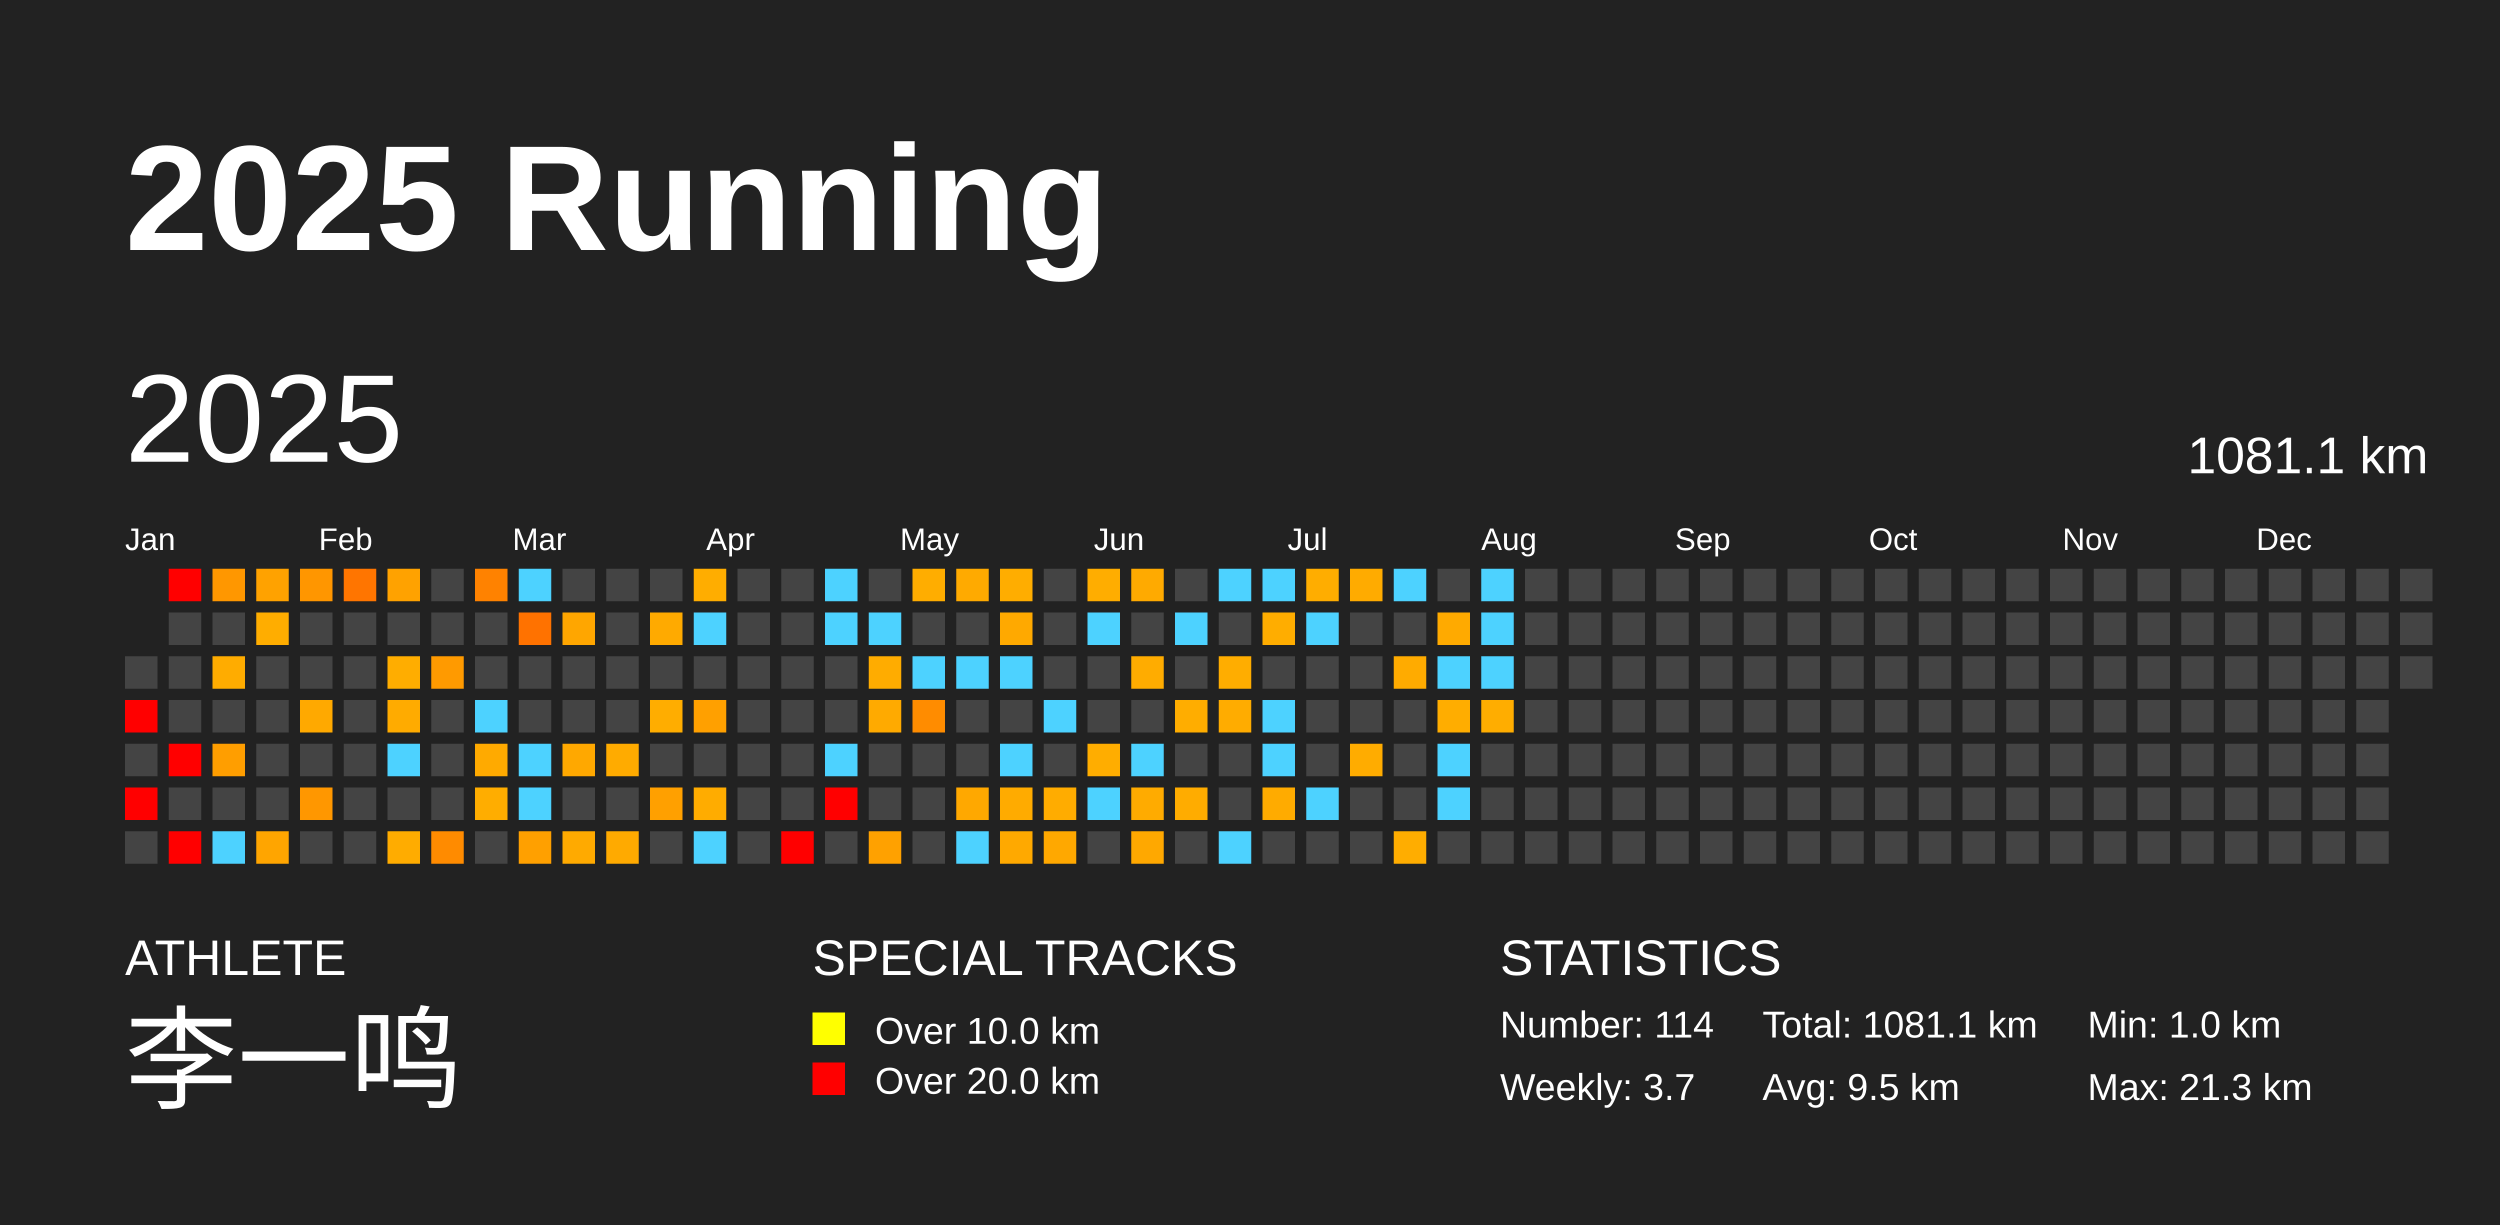
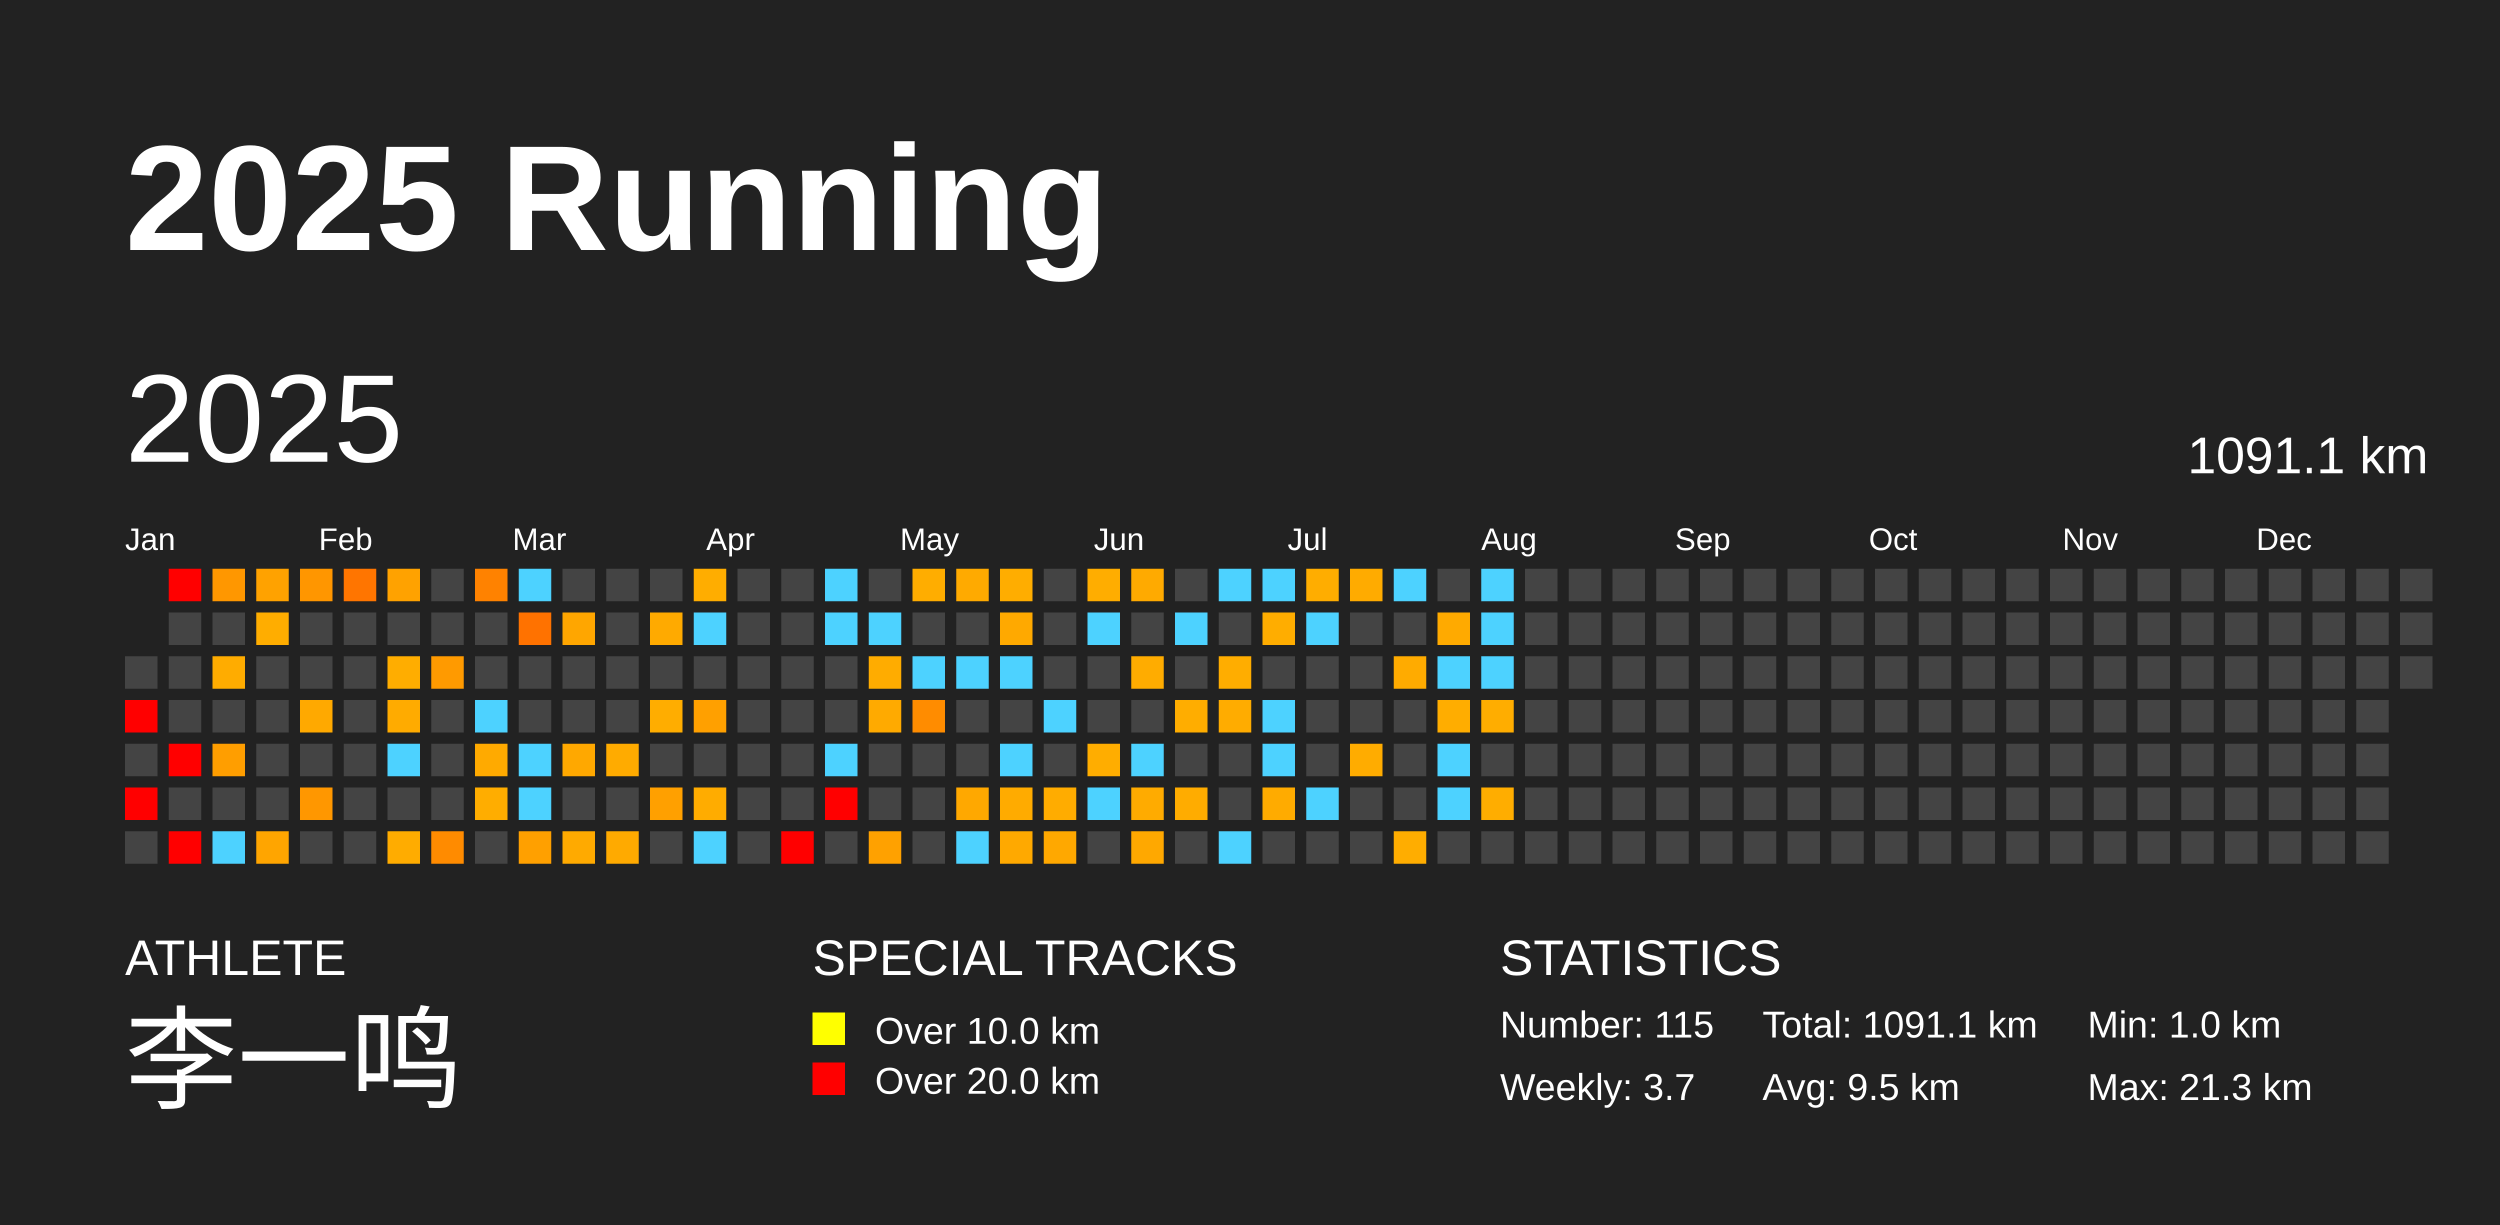
<svg xmlns="http://www.w3.org/2000/svg" baseProfile="full" height="98mm" version="1.1" viewBox="0,0,200,98" width="200mm">
  <defs />
  <rect fill="#222222" height="98" width="200" x="0" y="0" />
  <text fill="#FFFFFF" style="font-size:12px; font-family:Arial; font-weight:bold;" x="10" y="20">2025 Running</text>
  <text fill="#FFFFFF" style="font-size:4px; font-family:Arial" x="10" y="78">ATHLETE</text>
  <text fill="#FFFFFF" style="font-size:9px; font-family:Arial" x="10" y="88">李一鸣</text>
  <text fill="#FFFFFF" style="font-size:4px; font-family:Arial" x="65" y="78">SPECIAL TRACKS</text>
  <rect fill="yellow" height="2.6" width="2.6" x="65" y="81" />
  <text fill="#FFFFFF" style="font-size:3px; font-family:Arial" x="70" y="83.5">Over 10.0 km</text>
  <rect fill="red" height="2.6" width="2.6" x="65" y="85" />
  <text fill="#FFFFFF" style="font-size:3px; font-family:Arial" x="70" y="87.5">Over 20.0 km</text>
  <text fill="#FFFFFF" style="font-size:4px; font-family:Arial" x="120" y="78">STATISTICS</text>
-   <text fill="#FFFFFF" style="font-size:3px; font-family:Arial" x="120" y="83">Number: 114</text>
+   <text fill="#FFFFFF" style="font-size:3px; font-family:Arial" x="120" y="83">Number: 115</text>
  <text fill="#FFFFFF" style="font-size:3px; font-family:Arial" x="120" y="88">Weekly: 3.7</text>
-   <text fill="#FFFFFF" style="font-size:3px; font-family:Arial" x="141" y="83">Total: 1081.1 km</text>
+   <text fill="#FFFFFF" style="font-size:3px; font-family:Arial" x="141" y="83">Total: 1091.1 km</text>
  <text fill="#FFFFFF" style="font-size:3px; font-family:Arial" x="141" y="88">Avg: 9.5 km</text>
  <text fill="#FFFFFF" style="font-size:3px; font-family:Arial" x="167" y="83">Min: 1.0 km</text>
  <text fill="#FFFFFF" style="font-size:3px; font-family:Arial" x="167" y="88">Max: 21.3 km</text>
  <text dominant-baseline="hanging" fill="#FFFFFF" style="font-size:10.0px; font-family:Arial;" x="10" y="30">2025</text>
-   <text dominant-baseline="hanging" fill="#FFFFFF" style="font-size:4.125px; font-family:Arial;" x="175" y="35">1081.1 km</text>
+   <text dominant-baseline="hanging" fill="#FFFFFF" style="font-size:4.125px; font-family:Arial;" x="175" y="35">1091.1 km</text>
  <text fill="#FFFFFF" style="font-size:2.5px; font-family:Arial" x="10.0" y="44">Jan</text>
  <text fill="#FFFFFF" style="font-size:2.5px; font-family:Arial" x="25.5" y="44">Feb</text>
  <text fill="#FFFFFF" style="font-size:2.5px; font-family:Arial" x="41.0" y="44">Mar</text>
  <text fill="#FFFFFF" style="font-size:2.5px; font-family:Arial" x="56.5" y="44">Apr</text>
  <text fill="#FFFFFF" style="font-size:2.5px; font-family:Arial" x="72.0" y="44">May</text>
  <text fill="#FFFFFF" style="font-size:2.5px; font-family:Arial" x="87.5" y="44">Jun</text>
  <text fill="#FFFFFF" style="font-size:2.5px; font-family:Arial" x="103.0" y="44">Jul</text>
  <text fill="#FFFFFF" style="font-size:2.5px; font-family:Arial" x="118.5" y="44">Aug</text>
  <text fill="#FFFFFF" style="font-size:2.5px; font-family:Arial" x="134.0" y="44">Sep</text>
  <text fill="#FFFFFF" style="font-size:2.5px; font-family:Arial" x="149.5" y="44">Oct</text>
  <text fill="#FFFFFF" style="font-size:2.5px; font-family:Arial" x="165.0" y="44">Nov</text>
  <text fill="#FFFFFF" style="font-size:2.5px; font-family:Arial" x="180.5" y="44">Dec</text>
  <rect fill="#444444" height="2.6" width="2.6" x="10.0" y="52.5" />
  <rect fill="red" height="2.6" width="2.6" x="10.0" y="56.0" />
  <rect fill="#444444" height="2.6" width="2.6" x="10.0" y="59.5" />
  <rect fill="red" height="2.6" width="2.6" x="10.0" y="63.0" />
  <rect fill="#444444" height="2.6" width="2.6" x="10.0" y="66.5" />
  <rect fill="red" height="2.6" width="2.6" x="13.5" y="45.5" />
  <rect fill="#444444" height="2.6" width="2.6" x="13.5" y="49.0" />
  <rect fill="#444444" height="2.6" width="2.6" x="13.5" y="52.5" />
  <rect fill="#444444" height="2.6" width="2.6" x="13.5" y="56.0" />
  <rect fill="red" height="2.6" width="2.6" x="13.5" y="59.5" />
  <rect fill="#444444" height="2.6" width="2.6" x="13.5" y="63.0" />
  <rect fill="red" height="2.6" width="2.6" x="13.5" y="66.5" />
  <rect fill="#ff9700" height="2.6" width="2.6" x="17.0" y="45.5" />
  <rect fill="#444444" height="2.6" width="2.6" x="17.0" y="49.0" />
  <rect fill="#ffac00" height="2.6" width="2.6" x="17.0" y="52.5" />
  <rect fill="#444444" height="2.6" width="2.6" x="17.0" y="56.0" />
  <rect fill="#ff9e00" height="2.6" width="2.6" x="17.0" y="59.5" />
  <rect fill="#444444" height="2.6" width="2.6" x="17.0" y="63.0" />
  <rect fill="#4dd2ff" height="2.6" width="2.6" x="17.0" y="66.5" />
  <rect fill="#ffa200" height="2.6" width="2.6" x="20.5" y="45.5" />
  <rect fill="#ffad00" height="2.6" width="2.6" x="20.5" y="49.0" />
  <rect fill="#444444" height="2.6" width="2.6" x="20.5" y="52.5" />
  <rect fill="#444444" height="2.6" width="2.6" x="20.5" y="56.0" />
  <rect fill="#444444" height="2.6" width="2.6" x="20.5" y="59.5" />
  <rect fill="#444444" height="2.6" width="2.6" x="20.5" y="63.0" />
  <rect fill="#ffa500" height="2.6" width="2.6" x="20.5" y="66.5" />
  <rect fill="#ff9600" height="2.6" width="2.6" x="24.0" y="45.5" />
  <rect fill="#444444" height="2.6" width="2.6" x="24.0" y="49.0" />
  <rect fill="#444444" height="2.6" width="2.6" x="24.0" y="52.5" />
  <rect fill="#ffa900" height="2.6" width="2.6" x="24.0" y="56.0" />
  <rect fill="#444444" height="2.6" width="2.6" x="24.0" y="59.5" />
  <rect fill="#ff9700" height="2.6" width="2.6" x="24.0" y="63.0" />
  <rect fill="#444444" height="2.6" width="2.6" x="24.0" y="66.5" />
  <rect fill="#ff7500" height="2.6" width="2.6" x="27.5" y="45.5" />
  <rect fill="#444444" height="2.6" width="2.6" x="27.5" y="49.0" />
  <rect fill="#444444" height="2.6" width="2.6" x="27.5" y="52.5" />
  <rect fill="#444444" height="2.6" width="2.6" x="27.5" y="56.0" />
  <rect fill="#444444" height="2.6" width="2.6" x="27.5" y="59.5" />
  <rect fill="#444444" height="2.6" width="2.6" x="27.5" y="63.0" />
  <rect fill="#444444" height="2.6" width="2.6" x="27.5" y="66.5" />
  <rect fill="#ffa200" height="2.6" width="2.6" x="31.0" y="45.5" />
  <rect fill="#444444" height="2.6" width="2.6" x="31.0" y="49.0" />
  <rect fill="#ffad00" height="2.6" width="2.6" x="31.0" y="52.5" />
  <rect fill="#ffab00" height="2.6" width="2.6" x="31.0" y="56.0" />
  <rect fill="#4dd2ff" height="2.6" width="2.6" x="31.0" y="59.5" />
  <rect fill="#444444" height="2.6" width="2.6" x="31.0" y="63.0" />
  <rect fill="#ffac00" height="2.6" width="2.6" x="31.0" y="66.5" />
  <rect fill="#444444" height="2.6" width="2.6" x="34.5" y="45.5" />
  <rect fill="#444444" height="2.6" width="2.6" x="34.5" y="49.0" />
  <rect fill="#ff9a00" height="2.6" width="2.6" x="34.5" y="52.5" />
  <rect fill="#444444" height="2.6" width="2.6" x="34.5" y="56.0" />
  <rect fill="#444444" height="2.6" width="2.6" x="34.5" y="59.5" />
  <rect fill="#444444" height="2.6" width="2.6" x="34.5" y="63.0" />
  <rect fill="#ff8b00" height="2.6" width="2.6" x="34.5" y="66.5" />
  <rect fill="#ff8200" height="2.6" width="2.6" x="38.0" y="45.5" />
  <rect fill="#444444" height="2.6" width="2.6" x="38.0" y="49.0" />
  <rect fill="#444444" height="2.6" width="2.6" x="38.0" y="52.5" />
  <rect fill="#4dd2ff" height="2.6" width="2.6" x="38.0" y="56.0" />
  <rect fill="#ffaa00" height="2.6" width="2.6" x="38.0" y="59.5" />
  <rect fill="#ffad00" height="2.6" width="2.6" x="38.0" y="63.0" />
  <rect fill="#444444" height="2.6" width="2.6" x="38.0" y="66.5" />
  <rect fill="#4dd2ff" height="2.6" width="2.6" x="41.5" y="45.5" />
  <rect fill="#ff7200" height="2.6" width="2.6" x="41.5" y="49.0" />
  <rect fill="#444444" height="2.6" width="2.6" x="41.5" y="52.5" />
  <rect fill="#444444" height="2.6" width="2.6" x="41.5" y="56.0" />
  <rect fill="#4dd2ff" height="2.6" width="2.6" x="41.5" y="59.5" />
  <rect fill="#4dd2ff" height="2.6" width="2.6" x="41.5" y="63.0" />
  <rect fill="#ffa000" height="2.6" width="2.6" x="41.5" y="66.5" />
  <rect fill="#444444" height="2.6" width="2.6" x="45.0" y="45.5" />
  <rect fill="#ffa600" height="2.6" width="2.6" x="45.0" y="49.0" />
  <rect fill="#444444" height="2.6" width="2.6" x="45.0" y="52.5" />
  <rect fill="#444444" height="2.6" width="2.6" x="45.0" y="56.0" />
  <rect fill="#ffa800" height="2.6" width="2.6" x="45.0" y="59.5" />
  <rect fill="#444444" height="2.6" width="2.6" x="45.0" y="63.0" />
  <rect fill="#ffaa00" height="2.6" width="2.6" x="45.0" y="66.5" />
  <rect fill="#444444" height="2.6" width="2.6" x="48.5" y="45.5" />
  <rect fill="#444444" height="2.6" width="2.6" x="48.5" y="49.0" />
  <rect fill="#444444" height="2.6" width="2.6" x="48.5" y="52.5" />
  <rect fill="#444444" height="2.6" width="2.6" x="48.5" y="56.0" />
  <rect fill="#ffab00" height="2.6" width="2.6" x="48.5" y="59.5" />
  <rect fill="#444444" height="2.6" width="2.6" x="48.5" y="63.0" />
  <rect fill="#ffaa00" height="2.6" width="2.6" x="48.5" y="66.5" />
  <rect fill="#444444" height="2.6" width="2.6" x="52.0" y="45.5" />
  <rect fill="#ffaa00" height="2.6" width="2.6" x="52.0" y="49.0" />
  <rect fill="#444444" height="2.6" width="2.6" x="52.0" y="52.5" />
  <rect fill="#ffad00" height="2.6" width="2.6" x="52.0" y="56.0" />
  <rect fill="#444444" height="2.6" width="2.6" x="52.0" y="59.5" />
  <rect fill="#ffa000" height="2.6" width="2.6" x="52.0" y="63.0" />
  <rect fill="#444444" height="2.6" width="2.6" x="52.0" y="66.5" />
  <rect fill="#ffad00" height="2.6" width="2.6" x="55.5" y="45.5" />
  <rect fill="#4dd2ff" height="2.6" width="2.6" x="55.5" y="49.0" />
  <rect fill="#444444" height="2.6" width="2.6" x="55.5" y="52.5" />
  <rect fill="#ffa000" height="2.6" width="2.6" x="55.5" y="56.0" />
  <rect fill="#444444" height="2.6" width="2.6" x="55.5" y="59.5" />
  <rect fill="#ffac00" height="2.6" width="2.6" x="55.5" y="63.0" />
  <rect fill="#4dd2ff" height="2.6" width="2.6" x="55.5" y="66.5" />
  <rect fill="#444444" height="2.6" width="2.6" x="59.0" y="45.5" />
  <rect fill="#444444" height="2.6" width="2.6" x="59.0" y="49.0" />
  <rect fill="#444444" height="2.6" width="2.6" x="59.0" y="52.5" />
  <rect fill="#444444" height="2.6" width="2.6" x="59.0" y="56.0" />
  <rect fill="#444444" height="2.6" width="2.6" x="59.0" y="59.5" />
  <rect fill="#444444" height="2.6" width="2.6" x="59.0" y="63.0" />
  <rect fill="#444444" height="2.6" width="2.6" x="59.0" y="66.5" />
  <rect fill="#444444" height="2.6" width="2.6" x="62.5" y="45.5" />
  <rect fill="#444444" height="2.6" width="2.6" x="62.5" y="49.0" />
  <rect fill="#444444" height="2.6" width="2.6" x="62.5" y="52.5" />
  <rect fill="#444444" height="2.6" width="2.6" x="62.5" y="56.0" />
  <rect fill="#444444" height="2.6" width="2.6" x="62.5" y="59.5" />
  <rect fill="#444444" height="2.6" width="2.6" x="62.5" y="63.0" />
  <rect fill="red" height="2.6" width="2.6" x="62.5" y="66.5" />
  <rect fill="#4dd2ff" height="2.6" width="2.6" x="66.0" y="45.5" />
  <rect fill="#4dd2ff" height="2.6" width="2.6" x="66.0" y="49.0" />
  <rect fill="#444444" height="2.6" width="2.6" x="66.0" y="52.5" />
  <rect fill="#444444" height="2.6" width="2.6" x="66.0" y="56.0" />
  <rect fill="#4dd2ff" height="2.6" width="2.6" x="66.0" y="59.5" />
  <rect fill="red" height="2.6" width="2.6" x="66.0" y="63.0" />
  <rect fill="#444444" height="2.6" width="2.6" x="66.0" y="66.5" />
  <rect fill="#444444" height="2.6" width="2.6" x="69.5" y="45.5" />
  <rect fill="#4dd2ff" height="2.6" width="2.6" x="69.5" y="49.0" />
  <rect fill="#ffac00" height="2.6" width="2.6" x="69.5" y="52.5" />
  <rect fill="#ffaa00" height="2.6" width="2.6" x="69.5" y="56.0" />
  <rect fill="#444444" height="2.6" width="2.6" x="69.5" y="59.5" />
  <rect fill="#444444" height="2.6" width="2.6" x="69.5" y="63.0" />
  <rect fill="#ffa100" height="2.6" width="2.6" x="69.5" y="66.5" />
  <rect fill="#ffad00" height="2.6" width="2.6" x="73.0" y="45.5" />
  <rect fill="#444444" height="2.6" width="2.6" x="73.0" y="49.0" />
  <rect fill="#4dd2ff" height="2.6" width="2.6" x="73.0" y="52.5" />
  <rect fill="#ff8c00" height="2.6" width="2.6" x="73.0" y="56.0" />
  <rect fill="#444444" height="2.6" width="2.6" x="73.0" y="59.5" />
  <rect fill="#444444" height="2.6" width="2.6" x="73.0" y="63.0" />
  <rect fill="#444444" height="2.6" width="2.6" x="73.0" y="66.5" />
  <rect fill="#ffaa00" height="2.6" width="2.6" x="76.5" y="45.5" />
  <rect fill="#444444" height="2.6" width="2.6" x="76.5" y="49.0" />
  <rect fill="#4dd2ff" height="2.6" width="2.6" x="76.5" y="52.5" />
  <rect fill="#444444" height="2.6" width="2.6" x="76.5" y="56.0" />
  <rect fill="#444444" height="2.6" width="2.6" x="76.5" y="59.5" />
  <rect fill="#ffa800" height="2.6" width="2.6" x="76.5" y="63.0" />
  <rect fill="#4dd2ff" height="2.6" width="2.6" x="76.5" y="66.5" />
  <rect fill="#ffad00" height="2.6" width="2.6" x="80.0" y="45.5" />
  <rect fill="#ffa900" height="2.6" width="2.6" x="80.0" y="49.0" />
  <rect fill="#4dd2ff" height="2.6" width="2.6" x="80.0" y="52.5" />
  <rect fill="#444444" height="2.6" width="2.6" x="80.0" y="56.0" />
  <rect fill="#4dd2ff" height="2.6" width="2.6" x="80.0" y="59.5" />
  <rect fill="#ffab00" height="2.6" width="2.6" x="80.0" y="63.0" />
  <rect fill="#ffa900" height="2.6" width="2.6" x="80.0" y="66.5" />
  <rect fill="#444444" height="2.6" width="2.6" x="83.5" y="45.5" />
  <rect fill="#444444" height="2.6" width="2.6" x="83.5" y="49.0" />
  <rect fill="#444444" height="2.6" width="2.6" x="83.5" y="52.5" />
  <rect fill="#4dd2ff" height="2.6" width="2.6" x="83.5" y="56.0" />
  <rect fill="#444444" height="2.6" width="2.6" x="83.5" y="59.5" />
  <rect fill="#ffac00" height="2.6" width="2.6" x="83.5" y="63.0" />
  <rect fill="#ffa800" height="2.6" width="2.6" x="83.5" y="66.5" />
  <rect fill="#ffad00" height="2.6" width="2.6" x="87.0" y="45.5" />
  <rect fill="#4dd2ff" height="2.6" width="2.6" x="87.0" y="49.0" />
  <rect fill="#444444" height="2.6" width="2.6" x="87.0" y="52.5" />
  <rect fill="#444444" height="2.6" width="2.6" x="87.0" y="56.0" />
  <rect fill="#ffad00" height="2.6" width="2.6" x="87.0" y="59.5" />
  <rect fill="#4dd2ff" height="2.6" width="2.6" x="87.0" y="63.0" />
  <rect fill="#444444" height="2.6" width="2.6" x="87.0" y="66.5" />
  <rect fill="#ffaa00" height="2.6" width="2.6" x="90.5" y="45.5" />
  <rect fill="#444444" height="2.6" width="2.6" x="90.5" y="49.0" />
  <rect fill="#ffac00" height="2.6" width="2.6" x="90.5" y="52.5" />
  <rect fill="#444444" height="2.6" width="2.6" x="90.5" y="56.0" />
  <rect fill="#4dd2ff" height="2.6" width="2.6" x="90.5" y="59.5" />
  <rect fill="#ffab00" height="2.6" width="2.6" x="90.5" y="63.0" />
  <rect fill="#ffa800" height="2.6" width="2.6" x="90.5" y="66.5" />
  <rect fill="#444444" height="2.6" width="2.6" x="94.0" y="45.5" />
  <rect fill="#4dd2ff" height="2.6" width="2.6" x="94.0" y="49.0" />
  <rect fill="#444444" height="2.6" width="2.6" x="94.0" y="52.5" />
  <rect fill="#ffad00" height="2.6" width="2.6" x="94.0" y="56.0" />
  <rect fill="#444444" height="2.6" width="2.6" x="94.0" y="59.5" />
  <rect fill="#ffac00" height="2.6" width="2.6" x="94.0" y="63.0" />
  <rect fill="#444444" height="2.6" width="2.6" x="94.0" y="66.5" />
  <rect fill="#4dd2ff" height="2.6" width="2.6" x="97.5" y="45.5" />
  <rect fill="#444444" height="2.6" width="2.6" x="97.5" y="49.0" />
  <rect fill="#ffad00" height="2.6" width="2.6" x="97.5" y="52.5" />
  <rect fill="#ffac00" height="2.6" width="2.6" x="97.5" y="56.0" />
  <rect fill="#444444" height="2.6" width="2.6" x="97.5" y="59.5" />
  <rect fill="#444444" height="2.6" width="2.6" x="97.5" y="63.0" />
  <rect fill="#4dd2ff" height="2.6" width="2.6" x="97.5" y="66.5" />
  <rect fill="#4dd2ff" height="2.6" width="2.6" x="101.0" y="45.5" />
  <rect fill="#ffad00" height="2.6" width="2.6" x="101.0" y="49.0" />
  <rect fill="#444444" height="2.6" width="2.6" x="101.0" y="52.5" />
  <rect fill="#4dd2ff" height="2.6" width="2.6" x="101.0" y="56.0" />
  <rect fill="#4dd2ff" height="2.6" width="2.6" x="101.0" y="59.5" />
  <rect fill="#ffab00" height="2.6" width="2.6" x="101.0" y="63.0" />
  <rect fill="#444444" height="2.6" width="2.6" x="101.0" y="66.5" />
  <rect fill="#ffad00" height="2.6" width="2.6" x="104.5" y="45.5" />
  <rect fill="#4dd2ff" height="2.6" width="2.6" x="104.5" y="49.0" />
  <rect fill="#444444" height="2.6" width="2.6" x="104.5" y="52.5" />
  <rect fill="#444444" height="2.6" width="2.6" x="104.5" y="56.0" />
  <rect fill="#444444" height="2.6" width="2.6" x="104.5" y="59.5" />
  <rect fill="#4dd2ff" height="2.6" width="2.6" x="104.5" y="63.0" />
  <rect fill="#444444" height="2.6" width="2.6" x="104.5" y="66.5" />
  <rect fill="#ffab00" height="2.6" width="2.6" x="108.0" y="45.5" />
  <rect fill="#444444" height="2.6" width="2.6" x="108.0" y="49.0" />
  <rect fill="#444444" height="2.6" width="2.6" x="108.0" y="52.5" />
  <rect fill="#444444" height="2.6" width="2.6" x="108.0" y="56.0" />
  <rect fill="#ffac00" height="2.6" width="2.6" x="108.0" y="59.5" />
  <rect fill="#444444" height="2.6" width="2.6" x="108.0" y="63.0" />
  <rect fill="#444444" height="2.6" width="2.6" x="108.0" y="66.5" />
  <rect fill="#4dd2ff" height="2.6" width="2.6" x="111.5" y="45.5" />
  <rect fill="#444444" height="2.6" width="2.6" x="111.5" y="49.0" />
  <rect fill="#ffab00" height="2.6" width="2.6" x="111.5" y="52.5" />
  <rect fill="#444444" height="2.6" width="2.6" x="111.5" y="56.0" />
  <rect fill="#444444" height="2.6" width="2.6" x="111.5" y="59.5" />
  <rect fill="#444444" height="2.6" width="2.6" x="111.5" y="63.0" />
  <rect fill="#ffad00" height="2.6" width="2.6" x="111.5" y="66.5" />
  <rect fill="#444444" height="2.6" width="2.6" x="115.0" y="45.5" />
  <rect fill="#ffaa00" height="2.6" width="2.6" x="115.0" y="49.0" />
  <rect fill="#4dd2ff" height="2.6" width="2.6" x="115.0" y="52.5" />
  <rect fill="#ffad00" height="2.6" width="2.6" x="115.0" y="56.0" />
  <rect fill="#4dd2ff" height="2.6" width="2.6" x="115.0" y="59.5" />
  <rect fill="#4dd2ff" height="2.6" width="2.6" x="115.0" y="63.0" />
  <rect fill="#444444" height="2.6" width="2.6" x="115.0" y="66.5" />
  <rect fill="#4dd2ff" height="2.6" width="2.6" x="118.5" y="45.5" />
  <rect fill="#4dd2ff" height="2.6" width="2.6" x="118.5" y="49.0" />
  <rect fill="#4dd2ff" height="2.6" width="2.6" x="118.5" y="52.5" />
  <rect fill="#ffad00" height="2.6" width="2.6" x="118.5" y="56.0" />
  <rect fill="#444444" height="2.6" width="2.6" x="118.5" y="59.5" />
-   <rect fill="#444444" height="2.6" width="2.6" x="118.5" y="63.0" />
+   <rect fill="#ffad00" height="2.6" width="2.6" x="118.5" y="63.0" />
  <rect fill="#444444" height="2.6" width="2.6" x="118.5" y="66.5" />
  <rect fill="#444444" height="2.6" width="2.6" x="122.0" y="45.5" />
  <rect fill="#444444" height="2.6" width="2.6" x="122.0" y="49.0" />
  <rect fill="#444444" height="2.6" width="2.6" x="122.0" y="52.5" />
  <rect fill="#444444" height="2.6" width="2.6" x="122.0" y="56.0" />
  <rect fill="#444444" height="2.6" width="2.6" x="122.0" y="59.5" />
  <rect fill="#444444" height="2.6" width="2.6" x="122.0" y="63.0" />
  <rect fill="#444444" height="2.6" width="2.6" x="122.0" y="66.5" />
  <rect fill="#444444" height="2.6" width="2.6" x="125.5" y="45.5" />
  <rect fill="#444444" height="2.6" width="2.6" x="125.5" y="49.0" />
  <rect fill="#444444" height="2.6" width="2.6" x="125.5" y="52.5" />
  <rect fill="#444444" height="2.6" width="2.6" x="125.5" y="56.0" />
  <rect fill="#444444" height="2.6" width="2.6" x="125.5" y="59.5" />
  <rect fill="#444444" height="2.6" width="2.6" x="125.5" y="63.0" />
  <rect fill="#444444" height="2.6" width="2.6" x="125.5" y="66.5" />
  <rect fill="#444444" height="2.6" width="2.6" x="129.0" y="45.5" />
  <rect fill="#444444" height="2.6" width="2.6" x="129.0" y="49.0" />
  <rect fill="#444444" height="2.6" width="2.6" x="129.0" y="52.5" />
  <rect fill="#444444" height="2.6" width="2.6" x="129.0" y="56.0" />
  <rect fill="#444444" height="2.6" width="2.6" x="129.0" y="59.5" />
  <rect fill="#444444" height="2.6" width="2.6" x="129.0" y="63.0" />
  <rect fill="#444444" height="2.6" width="2.6" x="129.0" y="66.5" />
  <rect fill="#444444" height="2.6" width="2.6" x="132.5" y="45.5" />
  <rect fill="#444444" height="2.6" width="2.6" x="132.5" y="49.0" />
  <rect fill="#444444" height="2.6" width="2.6" x="132.5" y="52.5" />
  <rect fill="#444444" height="2.6" width="2.6" x="132.5" y="56.0" />
  <rect fill="#444444" height="2.6" width="2.6" x="132.5" y="59.5" />
  <rect fill="#444444" height="2.6" width="2.6" x="132.5" y="63.0" />
  <rect fill="#444444" height="2.6" width="2.6" x="132.5" y="66.5" />
  <rect fill="#444444" height="2.6" width="2.6" x="136.0" y="45.5" />
  <rect fill="#444444" height="2.6" width="2.6" x="136.0" y="49.0" />
  <rect fill="#444444" height="2.6" width="2.6" x="136.0" y="52.5" />
  <rect fill="#444444" height="2.6" width="2.6" x="136.0" y="56.0" />
  <rect fill="#444444" height="2.6" width="2.6" x="136.0" y="59.5" />
  <rect fill="#444444" height="2.6" width="2.6" x="136.0" y="63.0" />
  <rect fill="#444444" height="2.6" width="2.6" x="136.0" y="66.5" />
  <rect fill="#444444" height="2.6" width="2.6" x="139.5" y="45.5" />
  <rect fill="#444444" height="2.6" width="2.6" x="139.5" y="49.0" />
  <rect fill="#444444" height="2.6" width="2.6" x="139.5" y="52.5" />
  <rect fill="#444444" height="2.6" width="2.6" x="139.5" y="56.0" />
  <rect fill="#444444" height="2.6" width="2.6" x="139.5" y="59.5" />
  <rect fill="#444444" height="2.6" width="2.6" x="139.5" y="63.0" />
  <rect fill="#444444" height="2.6" width="2.6" x="139.5" y="66.5" />
  <rect fill="#444444" height="2.6" width="2.6" x="143.0" y="45.5" />
  <rect fill="#444444" height="2.6" width="2.6" x="143.0" y="49.0" />
  <rect fill="#444444" height="2.6" width="2.6" x="143.0" y="52.5" />
  <rect fill="#444444" height="2.6" width="2.6" x="143.0" y="56.0" />
  <rect fill="#444444" height="2.6" width="2.6" x="143.0" y="59.5" />
  <rect fill="#444444" height="2.6" width="2.6" x="143.0" y="63.0" />
  <rect fill="#444444" height="2.6" width="2.6" x="143.0" y="66.5" />
  <rect fill="#444444" height="2.6" width="2.6" x="146.5" y="45.5" />
  <rect fill="#444444" height="2.6" width="2.6" x="146.5" y="49.0" />
  <rect fill="#444444" height="2.6" width="2.6" x="146.5" y="52.5" />
  <rect fill="#444444" height="2.6" width="2.6" x="146.5" y="56.0" />
  <rect fill="#444444" height="2.6" width="2.6" x="146.5" y="59.5" />
  <rect fill="#444444" height="2.6" width="2.6" x="146.5" y="63.0" />
  <rect fill="#444444" height="2.6" width="2.6" x="146.5" y="66.5" />
  <rect fill="#444444" height="2.6" width="2.6" x="150.0" y="45.5" />
  <rect fill="#444444" height="2.6" width="2.6" x="150.0" y="49.0" />
  <rect fill="#444444" height="2.6" width="2.6" x="150.0" y="52.5" />
  <rect fill="#444444" height="2.6" width="2.6" x="150.0" y="56.0" />
  <rect fill="#444444" height="2.6" width="2.6" x="150.0" y="59.5" />
  <rect fill="#444444" height="2.6" width="2.6" x="150.0" y="63.0" />
  <rect fill="#444444" height="2.6" width="2.6" x="150.0" y="66.5" />
  <rect fill="#444444" height="2.6" width="2.6" x="153.5" y="45.5" />
  <rect fill="#444444" height="2.6" width="2.6" x="153.5" y="49.0" />
  <rect fill="#444444" height="2.6" width="2.6" x="153.5" y="52.5" />
  <rect fill="#444444" height="2.6" width="2.6" x="153.5" y="56.0" />
  <rect fill="#444444" height="2.6" width="2.6" x="153.5" y="59.5" />
  <rect fill="#444444" height="2.6" width="2.6" x="153.5" y="63.0" />
  <rect fill="#444444" height="2.6" width="2.6" x="153.5" y="66.5" />
  <rect fill="#444444" height="2.6" width="2.6" x="157.0" y="45.5" />
  <rect fill="#444444" height="2.6" width="2.6" x="157.0" y="49.0" />
  <rect fill="#444444" height="2.6" width="2.6" x="157.0" y="52.5" />
  <rect fill="#444444" height="2.6" width="2.6" x="157.0" y="56.0" />
  <rect fill="#444444" height="2.6" width="2.6" x="157.0" y="59.5" />
  <rect fill="#444444" height="2.6" width="2.6" x="157.0" y="63.0" />
  <rect fill="#444444" height="2.6" width="2.6" x="157.0" y="66.5" />
  <rect fill="#444444" height="2.6" width="2.6" x="160.5" y="45.5" />
  <rect fill="#444444" height="2.6" width="2.6" x="160.5" y="49.0" />
  <rect fill="#444444" height="2.6" width="2.6" x="160.5" y="52.5" />
  <rect fill="#444444" height="2.6" width="2.6" x="160.5" y="56.0" />
  <rect fill="#444444" height="2.6" width="2.6" x="160.5" y="59.5" />
  <rect fill="#444444" height="2.6" width="2.6" x="160.5" y="63.0" />
  <rect fill="#444444" height="2.6" width="2.6" x="160.5" y="66.5" />
  <rect fill="#444444" height="2.6" width="2.6" x="164.0" y="45.5" />
  <rect fill="#444444" height="2.6" width="2.6" x="164.0" y="49.0" />
  <rect fill="#444444" height="2.6" width="2.6" x="164.0" y="52.5" />
  <rect fill="#444444" height="2.6" width="2.6" x="164.0" y="56.0" />
  <rect fill="#444444" height="2.6" width="2.6" x="164.0" y="59.5" />
  <rect fill="#444444" height="2.6" width="2.6" x="164.0" y="63.0" />
  <rect fill="#444444" height="2.6" width="2.6" x="164.0" y="66.5" />
  <rect fill="#444444" height="2.6" width="2.6" x="167.5" y="45.5" />
  <rect fill="#444444" height="2.6" width="2.6" x="167.5" y="49.0" />
  <rect fill="#444444" height="2.6" width="2.6" x="167.5" y="52.5" />
  <rect fill="#444444" height="2.6" width="2.6" x="167.5" y="56.0" />
  <rect fill="#444444" height="2.6" width="2.6" x="167.5" y="59.5" />
  <rect fill="#444444" height="2.6" width="2.6" x="167.5" y="63.0" />
  <rect fill="#444444" height="2.6" width="2.6" x="167.5" y="66.5" />
  <rect fill="#444444" height="2.6" width="2.6" x="171.0" y="45.5" />
  <rect fill="#444444" height="2.6" width="2.6" x="171.0" y="49.0" />
  <rect fill="#444444" height="2.6" width="2.6" x="171.0" y="52.5" />
  <rect fill="#444444" height="2.6" width="2.6" x="171.0" y="56.0" />
  <rect fill="#444444" height="2.6" width="2.6" x="171.0" y="59.5" />
  <rect fill="#444444" height="2.6" width="2.6" x="171.0" y="63.0" />
  <rect fill="#444444" height="2.6" width="2.6" x="171.0" y="66.5" />
  <rect fill="#444444" height="2.6" width="2.6" x="174.5" y="45.5" />
  <rect fill="#444444" height="2.6" width="2.6" x="174.5" y="49.0" />
  <rect fill="#444444" height="2.6" width="2.6" x="174.5" y="52.5" />
  <rect fill="#444444" height="2.6" width="2.6" x="174.5" y="56.0" />
  <rect fill="#444444" height="2.6" width="2.6" x="174.5" y="59.5" />
  <rect fill="#444444" height="2.6" width="2.6" x="174.5" y="63.0" />
  <rect fill="#444444" height="2.6" width="2.6" x="174.5" y="66.5" />
  <rect fill="#444444" height="2.6" width="2.6" x="178.0" y="45.5" />
  <rect fill="#444444" height="2.6" width="2.6" x="178.0" y="49.0" />
  <rect fill="#444444" height="2.6" width="2.6" x="178.0" y="52.5" />
  <rect fill="#444444" height="2.6" width="2.6" x="178.0" y="56.0" />
  <rect fill="#444444" height="2.6" width="2.6" x="178.0" y="59.5" />
  <rect fill="#444444" height="2.6" width="2.6" x="178.0" y="63.0" />
  <rect fill="#444444" height="2.6" width="2.6" x="178.0" y="66.5" />
  <rect fill="#444444" height="2.6" width="2.6" x="181.5" y="45.5" />
  <rect fill="#444444" height="2.6" width="2.6" x="181.5" y="49.0" />
  <rect fill="#444444" height="2.6" width="2.6" x="181.5" y="52.5" />
  <rect fill="#444444" height="2.6" width="2.6" x="181.5" y="56.0" />
  <rect fill="#444444" height="2.6" width="2.6" x="181.5" y="59.5" />
  <rect fill="#444444" height="2.6" width="2.6" x="181.5" y="63.0" />
  <rect fill="#444444" height="2.6" width="2.6" x="181.5" y="66.5" />
  <rect fill="#444444" height="2.6" width="2.6" x="185.0" y="45.5" />
  <rect fill="#444444" height="2.6" width="2.6" x="185.0" y="49.0" />
  <rect fill="#444444" height="2.6" width="2.6" x="185.0" y="52.5" />
  <rect fill="#444444" height="2.6" width="2.6" x="185.0" y="56.0" />
  <rect fill="#444444" height="2.6" width="2.6" x="185.0" y="59.5" />
  <rect fill="#444444" height="2.6" width="2.6" x="185.0" y="63.0" />
  <rect fill="#444444" height="2.6" width="2.6" x="185.0" y="66.5" />
  <rect fill="#444444" height="2.6" width="2.6" x="188.5" y="45.5" />
  <rect fill="#444444" height="2.6" width="2.6" x="188.5" y="49.0" />
  <rect fill="#444444" height="2.6" width="2.6" x="188.5" y="52.5" />
  <rect fill="#444444" height="2.6" width="2.6" x="188.5" y="56.0" />
  <rect fill="#444444" height="2.6" width="2.6" x="188.5" y="59.5" />
  <rect fill="#444444" height="2.6" width="2.6" x="188.5" y="63.0" />
  <rect fill="#444444" height="2.6" width="2.6" x="188.5" y="66.5" />
  <rect fill="#444444" height="2.6" width="2.6" x="192.0" y="45.5" />
  <rect fill="#444444" height="2.6" width="2.6" x="192.0" y="49.0" />
  <rect fill="#444444" height="2.6" width="2.6" x="192.0" y="52.5" />
</svg>
